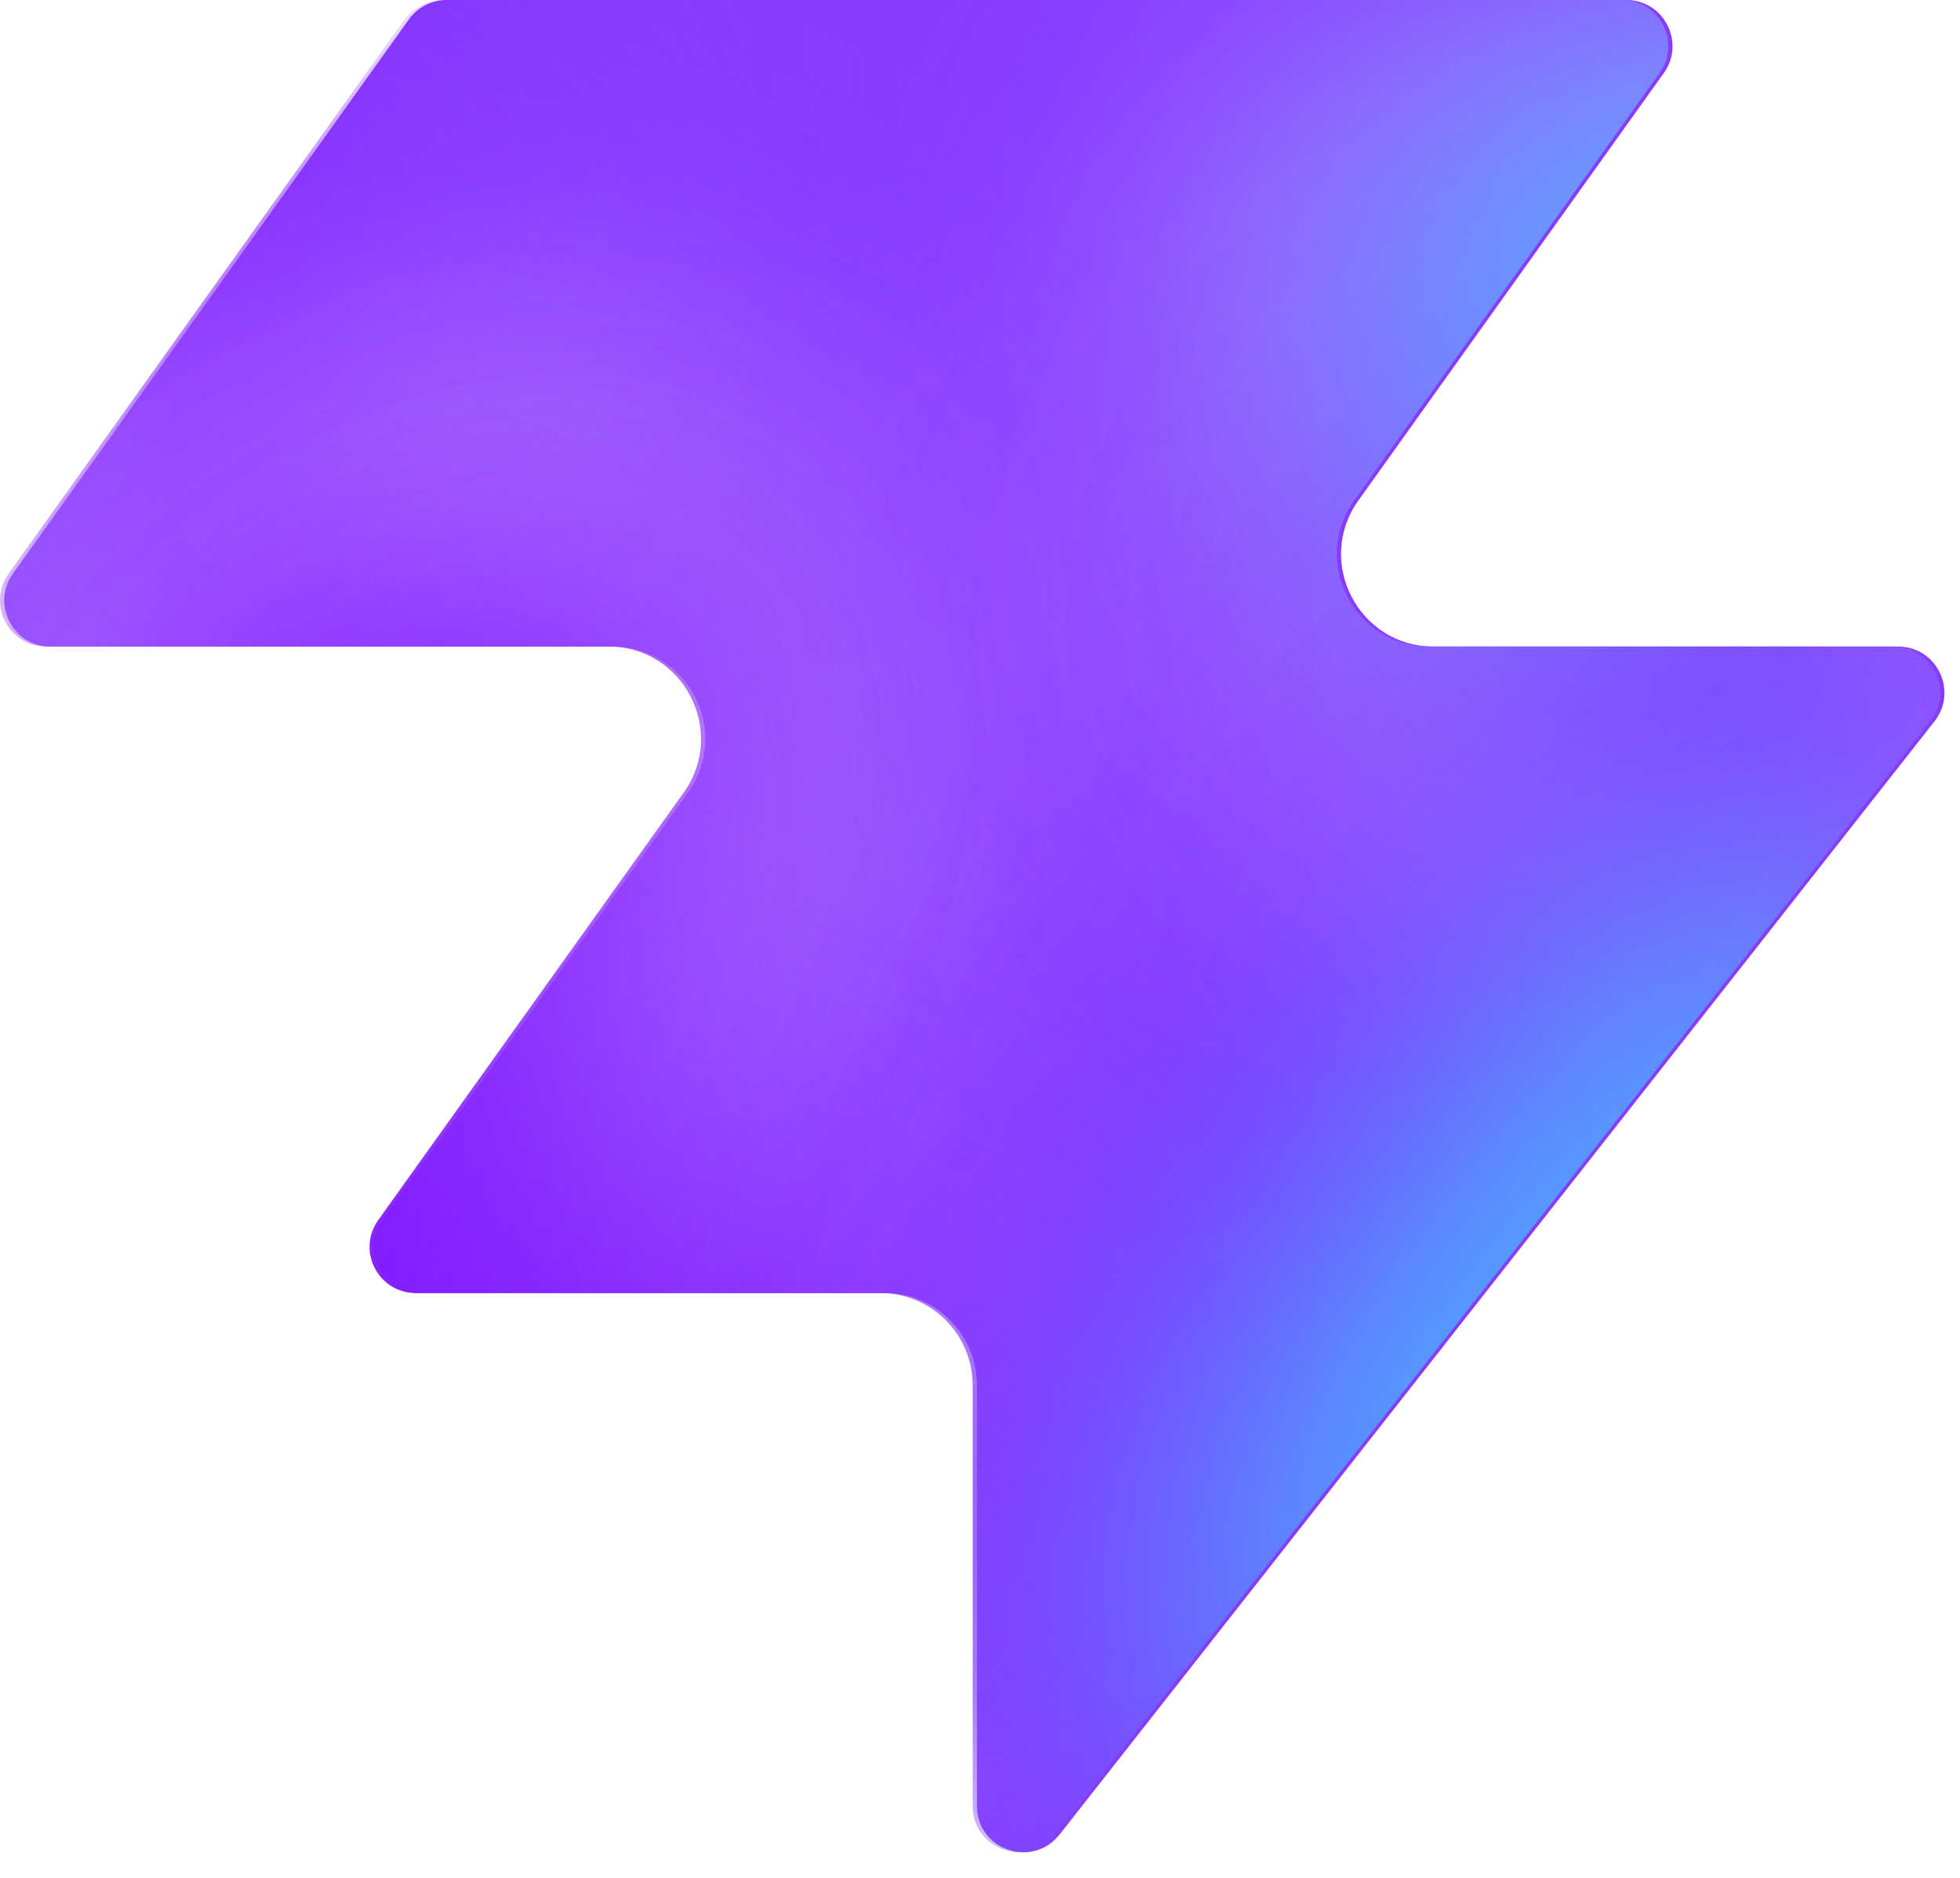
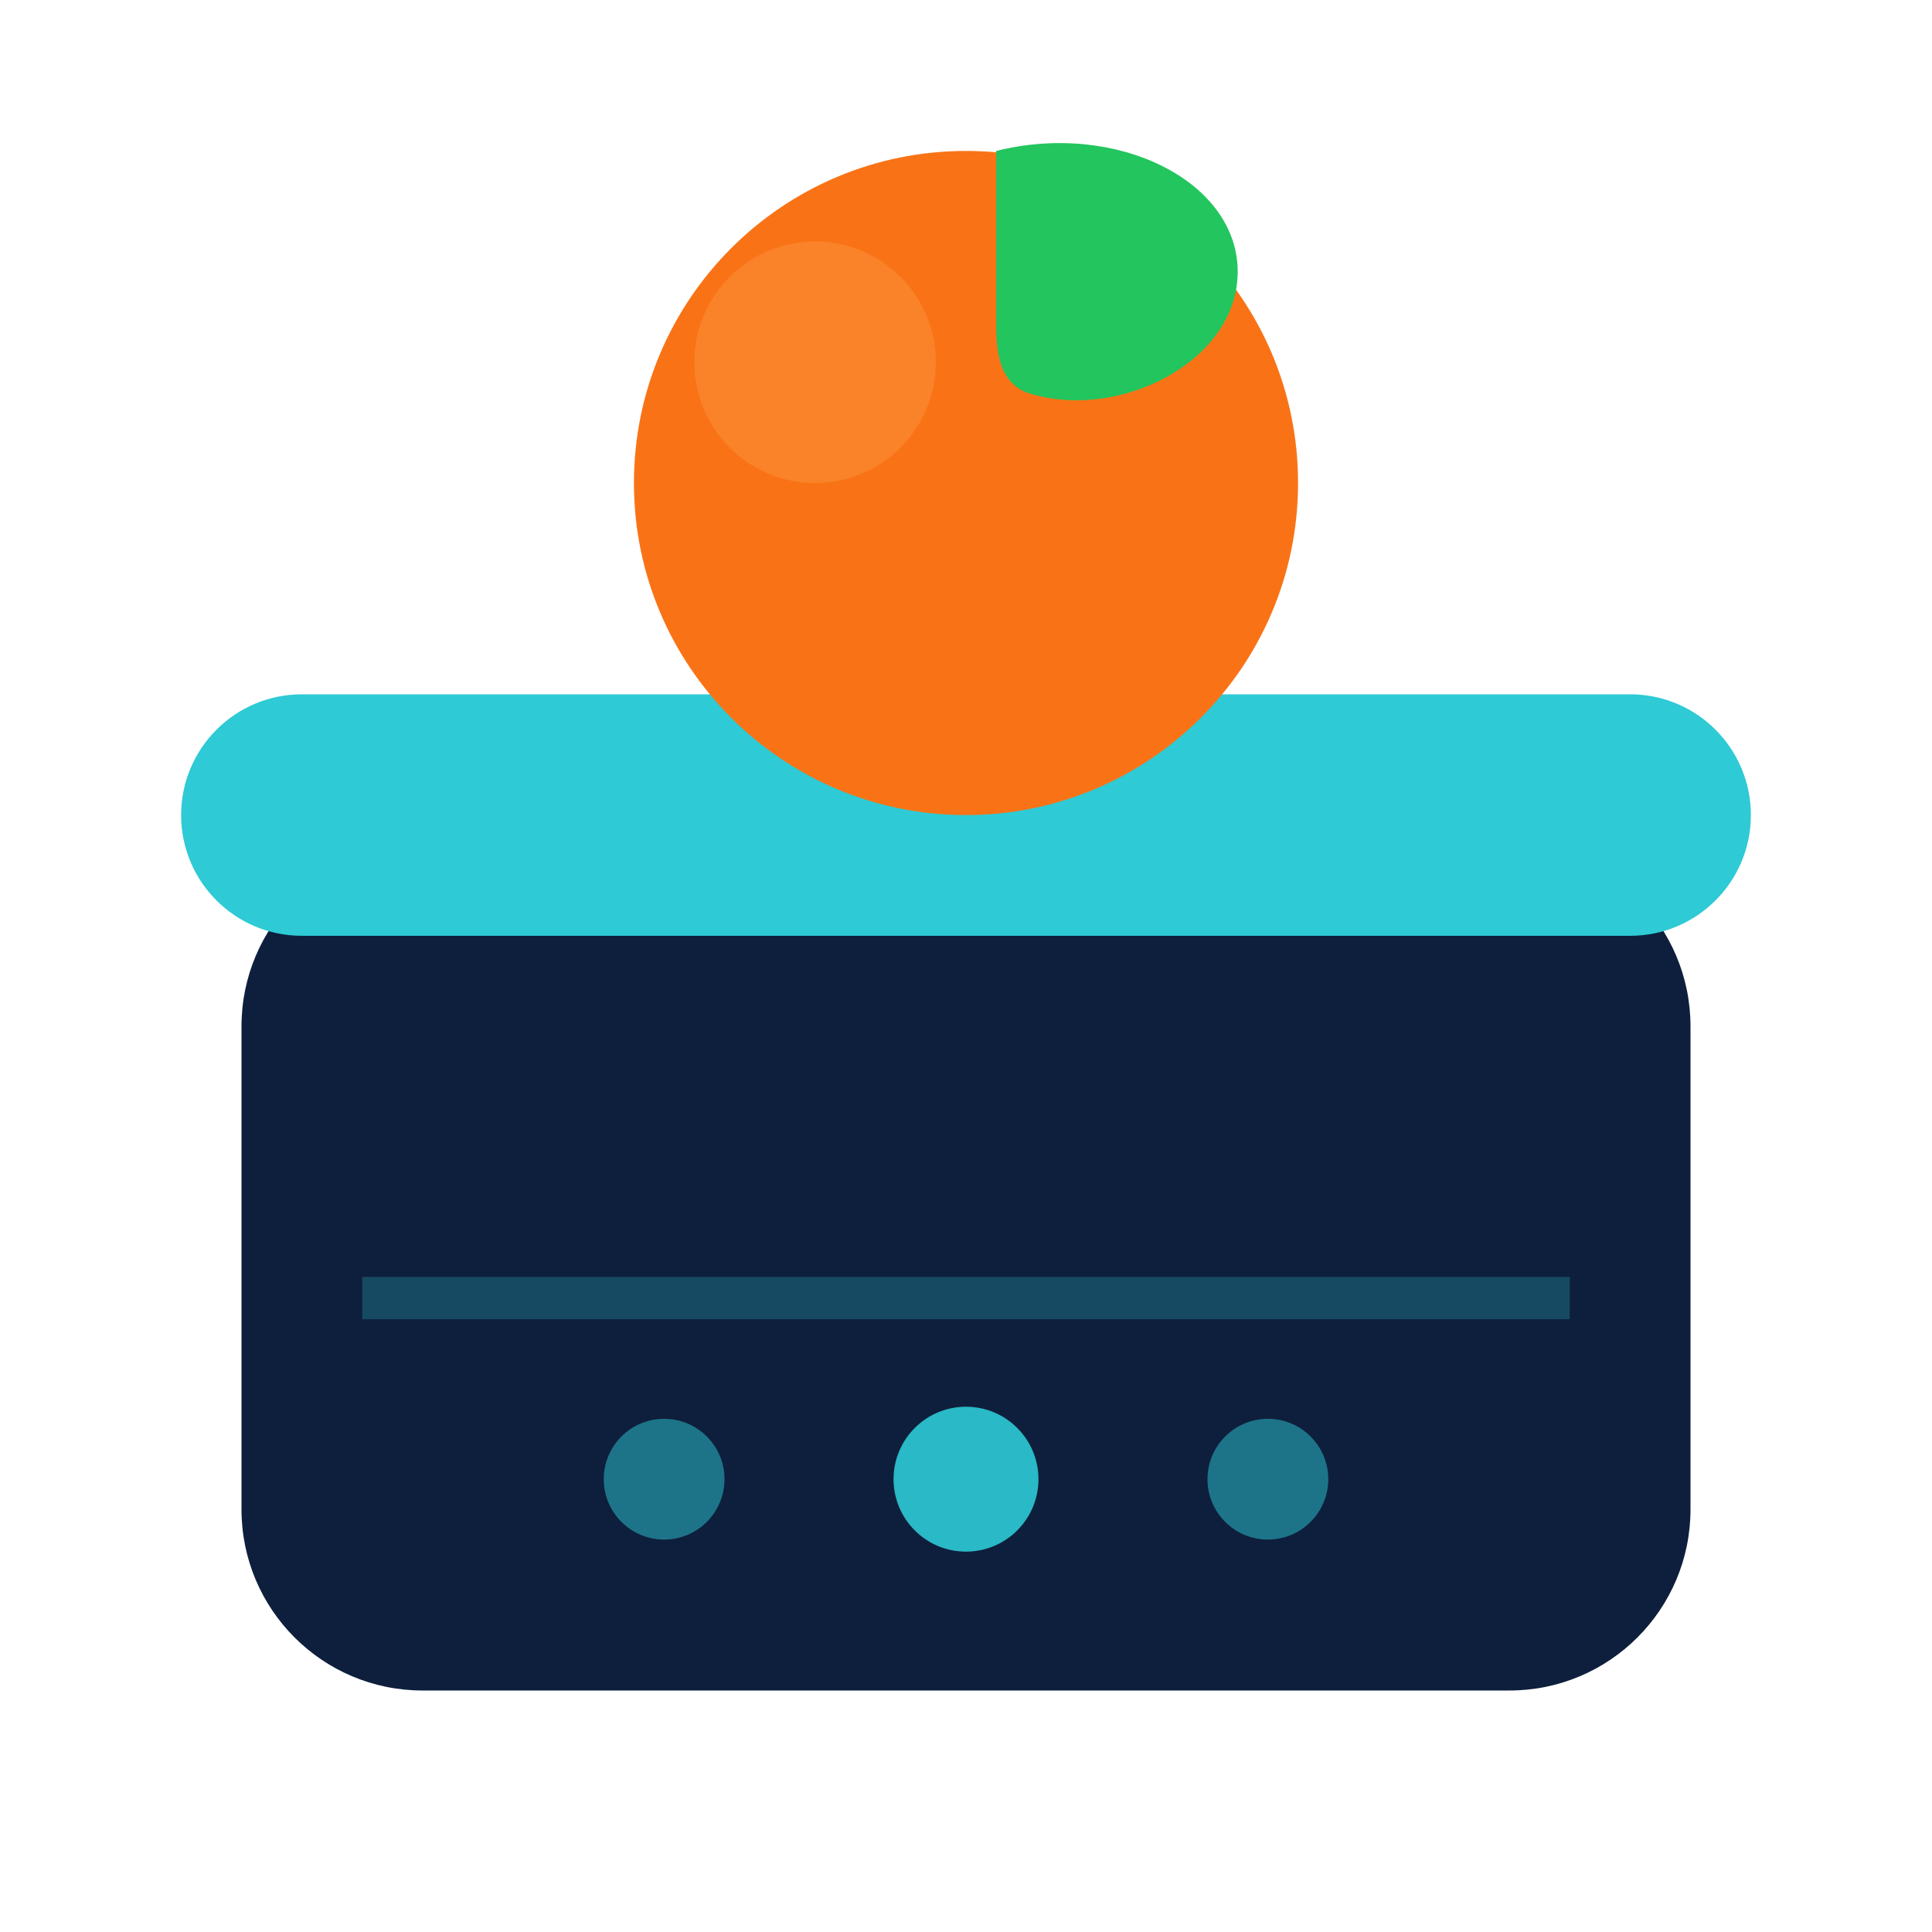
- <svg xmlns="http://www.w3.org/2000/svg" width="48" height="46" fill="none" viewBox="0 0 48 46">
-   <path fill="#863bff" d="M25.946 44.938c-.664.845-2.021.375-2.021-.698V33.937a2.26 2.26 0 0 0-2.262-2.262H10.287c-.92 0-1.456-1.04-.92-1.788l7.48-10.471c1.07-1.497 0-3.578-1.842-3.578H1.237c-.92 0-1.456-1.04-.92-1.788L10.013.474c.214-.297.556-.474.92-.474h28.894c.92 0 1.456 1.04.92 1.788l-7.48 10.471c-1.07 1.498 0 3.579 1.842 3.579h11.377c.943 0 1.473 1.088.89 1.83L25.947 44.94z" style="fill:#863bff;fill:color(display-p3 .525 .23 1);fill-opacity:1" />
-   <mask id="a" width="48" height="46" x="0" y="0" maskUnits="userSpaceOnUse" style="mask-type:alpha">
-     <path fill="#000" d="M25.842 44.938c-.664.844-2.021.375-2.021-.698V33.937a2.26 2.26 0 0 0-2.262-2.262H10.183c-.92 0-1.456-1.04-.92-1.788l7.48-10.471c1.07-1.498 0-3.579-1.842-3.579H1.133c-.92 0-1.456-1.04-.92-1.787L9.91.473c.214-.297.556-.474.92-.474h28.894c.92 0 1.456 1.04.92 1.788l-7.48 10.471c-1.07 1.498 0 3.578 1.842 3.578h11.377c.943 0 1.473 1.088.89 1.832L25.843 44.94z" style="fill:#000;fill-opacity:1" />
-   </mask>
-   <g mask="url(#a)">
-     <g filter="url(#b)">
-       <ellipse cx="5.508" cy="14.704" fill="#ede6ff" rx="5.508" ry="14.704" style="fill:#ede6ff;fill:color(display-p3 .927 .903 1);fill-opacity:1" transform="matrix(.00324 1 1 -.00324 -4.47 31.516)" />
-     </g>
-     <g filter="url(#c)">
-       <ellipse cx="10.399" cy="29.851" fill="#ede6ff" rx="10.399" ry="29.851" style="fill:#ede6ff;fill:color(display-p3 .927 .903 1);fill-opacity:1" transform="matrix(.00324 1 1 -.00324 -39.328 7.883)" />
-     </g>
-     <g filter="url(#d)">
-       <ellipse cx="5.508" cy="30.487" fill="#7e14ff" rx="5.508" ry="30.487" style="fill:#7e14ff;fill:color(display-p3 .492 .077 1);fill-opacity:1" transform="rotate(89.814 -25.913 -14.639)scale(1 -1)" />
-     </g>
-     <g filter="url(#e)">
-       <ellipse cx="5.508" cy="30.599" fill="#7e14ff" rx="5.508" ry="30.599" style="fill:#7e14ff;fill:color(display-p3 .492 .077 1);fill-opacity:1" transform="rotate(89.814 -32.644 -3.334)scale(1 -1)" />
-     </g>
-     <g filter="url(#f)">
-       <ellipse cx="5.508" cy="30.599" fill="#7e14ff" rx="5.508" ry="30.599" style="fill:#7e14ff;fill:color(display-p3 .492 .077 1);fill-opacity:1" transform="matrix(.00324 1 1 -.00324 -34.34 30.47)" />
-     </g>
-     <g filter="url(#g)">
-       <ellipse cx="14.072" cy="22.078" fill="#ede6ff" rx="14.072" ry="22.078" style="fill:#ede6ff;fill:color(display-p3 .927 .903 1);fill-opacity:1" transform="rotate(93.35 24.506 48.493)scale(-1 1)" />
-     </g>
-     <g filter="url(#h)">
-       <ellipse cx="3.47" cy="21.501" fill="#7e14ff" rx="3.47" ry="21.501" style="fill:#7e14ff;fill:color(display-p3 .492 .077 1);fill-opacity:1" transform="rotate(89.009 28.708 47.59)scale(-1 1)" />
-     </g>
-     <g filter="url(#i)">
-       <ellipse cx="3.47" cy="21.501" fill="#7e14ff" rx="3.47" ry="21.501" style="fill:#7e14ff;fill:color(display-p3 .492 .077 1);fill-opacity:1" transform="rotate(89.009 28.708 47.59)scale(-1 1)" />
-     </g>
-     <g filter="url(#j)">
-       <ellipse cx=".387" cy="8.972" fill="#7e14ff" rx="4.407" ry="29.108" style="fill:#7e14ff;fill:color(display-p3 .492 .077 1);fill-opacity:1" transform="rotate(39.51 .387 8.972)" />
-     </g>
-     <g filter="url(#k)">
-       <ellipse cx="47.523" cy="-6.092" fill="#7e14ff" rx="4.407" ry="29.108" style="fill:#7e14ff;fill:color(display-p3 .492 .077 1);fill-opacity:1" transform="rotate(37.892 47.523 -6.092)" />
-     </g>
-     <g filter="url(#l)">
-       <ellipse cx="41.412" cy="6.333" fill="#47bfff" rx="5.971" ry="9.665" style="fill:#47bfff;fill:color(display-p3 .28 .748 1);fill-opacity:1" transform="rotate(37.892 41.412 6.333)" />
-     </g>
-     <g filter="url(#m)">
-       <ellipse cx="-1.879" cy="38.332" fill="#7e14ff" rx="4.407" ry="29.108" style="fill:#7e14ff;fill:color(display-p3 .492 .077 1);fill-opacity:1" transform="rotate(37.892 -1.88 38.332)" />
-     </g>
-     <g filter="url(#n)">
-       <ellipse cx="-1.879" cy="38.332" fill="#7e14ff" rx="4.407" ry="29.108" style="fill:#7e14ff;fill:color(display-p3 .492 .077 1);fill-opacity:1" transform="rotate(37.892 -1.88 38.332)" />
-     </g>
-     <g filter="url(#o)">
-       <ellipse cx="35.651" cy="29.907" fill="#7e14ff" rx="4.407" ry="29.108" style="fill:#7e14ff;fill:color(display-p3 .492 .077 1);fill-opacity:1" transform="rotate(37.892 35.651 29.907)" />
-     </g>
-     <g filter="url(#p)">
-       <ellipse cx="38.418" cy="32.4" fill="#47bfff" rx="5.971" ry="15.297" style="fill:#47bfff;fill:color(display-p3 .28 .748 1);fill-opacity:1" transform="rotate(37.892 38.418 32.4)" />
-     </g>
-   </g>
-   <defs>
-     <filter id="b" width="60.045" height="41.654" x="-19.77" y="16.149" color-interpolation-filters="sRGB" filterUnits="userSpaceOnUse">
-       <feFlood flood-opacity="0" result="BackgroundImageFix" />
-       <feBlend in="SourceGraphic" in2="BackgroundImageFix" result="shape" />
-       <feGaussianBlur result="effect1_foregroundBlur_2002_17158" stdDeviation="7.659" />
-     </filter>
-     <filter id="c" width="90.34" height="51.437" x="-54.613" y="-7.533" color-interpolation-filters="sRGB" filterUnits="userSpaceOnUse">
-       <feFlood flood-opacity="0" result="BackgroundImageFix" />
-       <feBlend in="SourceGraphic" in2="BackgroundImageFix" result="shape" />
-       <feGaussianBlur result="effect1_foregroundBlur_2002_17158" stdDeviation="7.659" />
-     </filter>
-     <filter id="d" width="79.355" height="29.4" x="-49.64" y="2.03" color-interpolation-filters="sRGB" filterUnits="userSpaceOnUse">
-       <feFlood flood-opacity="0" result="BackgroundImageFix" />
-       <feBlend in="SourceGraphic" in2="BackgroundImageFix" result="shape" />
-       <feGaussianBlur result="effect1_foregroundBlur_2002_17158" stdDeviation="4.596" />
-     </filter>
-     <filter id="e" width="79.579" height="29.4" x="-45.045" y="20.029" color-interpolation-filters="sRGB" filterUnits="userSpaceOnUse">
-       <feFlood flood-opacity="0" result="BackgroundImageFix" />
-       <feBlend in="SourceGraphic" in2="BackgroundImageFix" result="shape" />
-       <feGaussianBlur result="effect1_foregroundBlur_2002_17158" stdDeviation="4.596" />
-     </filter>
-     <filter id="f" width="79.579" height="29.4" x="-43.513" y="21.178" color-interpolation-filters="sRGB" filterUnits="userSpaceOnUse">
-       <feFlood flood-opacity="0" result="BackgroundImageFix" />
-       <feBlend in="SourceGraphic" in2="BackgroundImageFix" result="shape" />
-       <feGaussianBlur result="effect1_foregroundBlur_2002_17158" stdDeviation="4.596" />
-     </filter>
-     <filter id="g" width="74.749" height="58.852" x="15.756" y="-17.901" color-interpolation-filters="sRGB" filterUnits="userSpaceOnUse">
-       <feFlood flood-opacity="0" result="BackgroundImageFix" />
-       <feBlend in="SourceGraphic" in2="BackgroundImageFix" result="shape" />
-       <feGaussianBlur result="effect1_foregroundBlur_2002_17158" stdDeviation="7.659" />
-     </filter>
-     <filter id="h" width="61.377" height="25.362" x="23.548" y="2.284" color-interpolation-filters="sRGB" filterUnits="userSpaceOnUse">
-       <feFlood flood-opacity="0" result="BackgroundImageFix" />
-       <feBlend in="SourceGraphic" in2="BackgroundImageFix" result="shape" />
-       <feGaussianBlur result="effect1_foregroundBlur_2002_17158" stdDeviation="4.596" />
-     </filter>
-     <filter id="i" width="61.377" height="25.362" x="23.548" y="2.284" color-interpolation-filters="sRGB" filterUnits="userSpaceOnUse">
-       <feFlood flood-opacity="0" result="BackgroundImageFix" />
-       <feBlend in="SourceGraphic" in2="BackgroundImageFix" result="shape" />
-       <feGaussianBlur result="effect1_foregroundBlur_2002_17158" stdDeviation="4.596" />
-     </filter>
-     <filter id="j" width="56.045" height="63.649" x="-27.636" y="-22.853" color-interpolation-filters="sRGB" filterUnits="userSpaceOnUse">
-       <feFlood flood-opacity="0" result="BackgroundImageFix" />
-       <feBlend in="SourceGraphic" in2="BackgroundImageFix" result="shape" />
-       <feGaussianBlur result="effect1_foregroundBlur_2002_17158" stdDeviation="4.596" />
-     </filter>
-     <filter id="k" width="54.814" height="64.646" x="20.116" y="-38.415" color-interpolation-filters="sRGB" filterUnits="userSpaceOnUse">
-       <feFlood flood-opacity="0" result="BackgroundImageFix" />
-       <feBlend in="SourceGraphic" in2="BackgroundImageFix" result="shape" />
-       <feGaussianBlur result="effect1_foregroundBlur_2002_17158" stdDeviation="4.596" />
-     </filter>
-     <filter id="l" width="33.541" height="35.313" x="24.641" y="-11.323" color-interpolation-filters="sRGB" filterUnits="userSpaceOnUse">
-       <feFlood flood-opacity="0" result="BackgroundImageFix" />
-       <feBlend in="SourceGraphic" in2="BackgroundImageFix" result="shape" />
-       <feGaussianBlur result="effect1_foregroundBlur_2002_17158" stdDeviation="4.596" />
-     </filter>
-     <filter id="m" width="54.814" height="64.646" x="-29.286" y="6.009" color-interpolation-filters="sRGB" filterUnits="userSpaceOnUse">
-       <feFlood flood-opacity="0" result="BackgroundImageFix" />
-       <feBlend in="SourceGraphic" in2="BackgroundImageFix" result="shape" />
-       <feGaussianBlur result="effect1_foregroundBlur_2002_17158" stdDeviation="4.596" />
-     </filter>
-     <filter id="n" width="54.814" height="64.646" x="-29.286" y="6.009" color-interpolation-filters="sRGB" filterUnits="userSpaceOnUse">
-       <feFlood flood-opacity="0" result="BackgroundImageFix" />
-       <feBlend in="SourceGraphic" in2="BackgroundImageFix" result="shape" />
-       <feGaussianBlur result="effect1_foregroundBlur_2002_17158" stdDeviation="4.596" />
-     </filter>
-     <filter id="o" width="54.814" height="64.646" x="8.244" y="-2.416" color-interpolation-filters="sRGB" filterUnits="userSpaceOnUse">
-       <feFlood flood-opacity="0" result="BackgroundImageFix" />
-       <feBlend in="SourceGraphic" in2="BackgroundImageFix" result="shape" />
-       <feGaussianBlur result="effect1_foregroundBlur_2002_17158" stdDeviation="4.596" />
-     </filter>
-     <filter id="p" width="39.409" height="43.623" x="18.713" y="10.588" color-interpolation-filters="sRGB" filterUnits="userSpaceOnUse">
-       <feFlood flood-opacity="0" result="BackgroundImageFix" />
-       <feBlend in="SourceGraphic" in2="BackgroundImageFix" result="shape" />
-       <feGaussianBlur result="effect1_foregroundBlur_2002_17158" stdDeviation="4.596" />
-     </filter>
-   </defs>
+ <svg xmlns="http://www.w3.org/2000/svg" width="32" height="32" viewBox="0 0 32 32" fill="none">
+   <rect x="4" y="14" width="24" height="14" rx="3" fill="#0D1F3C" />
+   <rect x="3" y="11.5" width="26" height="4" rx="2" fill="#2ECAD5" />
+   <circle cx="16" cy="8" r="5.5" fill="#f97316" />
+   <circle cx="13.5" cy="6" r="2" fill="#fb923c" opacity="0.5" />
+   <path d="M16.5 2.5c2-0.5 4 0.5 4 2s-2 2.5-3.5 2c-0.5-0.2-0.5-0.8-0.5-1.2V2.5z" fill="#22c55e" />
+   <line x1="6" y1="21.5" x2="26" y2="21.5" stroke="#2ECAD5" stroke-width="0.7" opacity="0.25" />
+   <circle cx="11" cy="24.5" r="1" fill="#2ECAD5" opacity="0.5" />
+   <circle cx="16" cy="24.5" r="1.2" fill="#2ECAD5" opacity="0.9" />
+   <circle cx="21" cy="24.5" r="1" fill="#2ECAD5" opacity="0.5" />
</svg>
